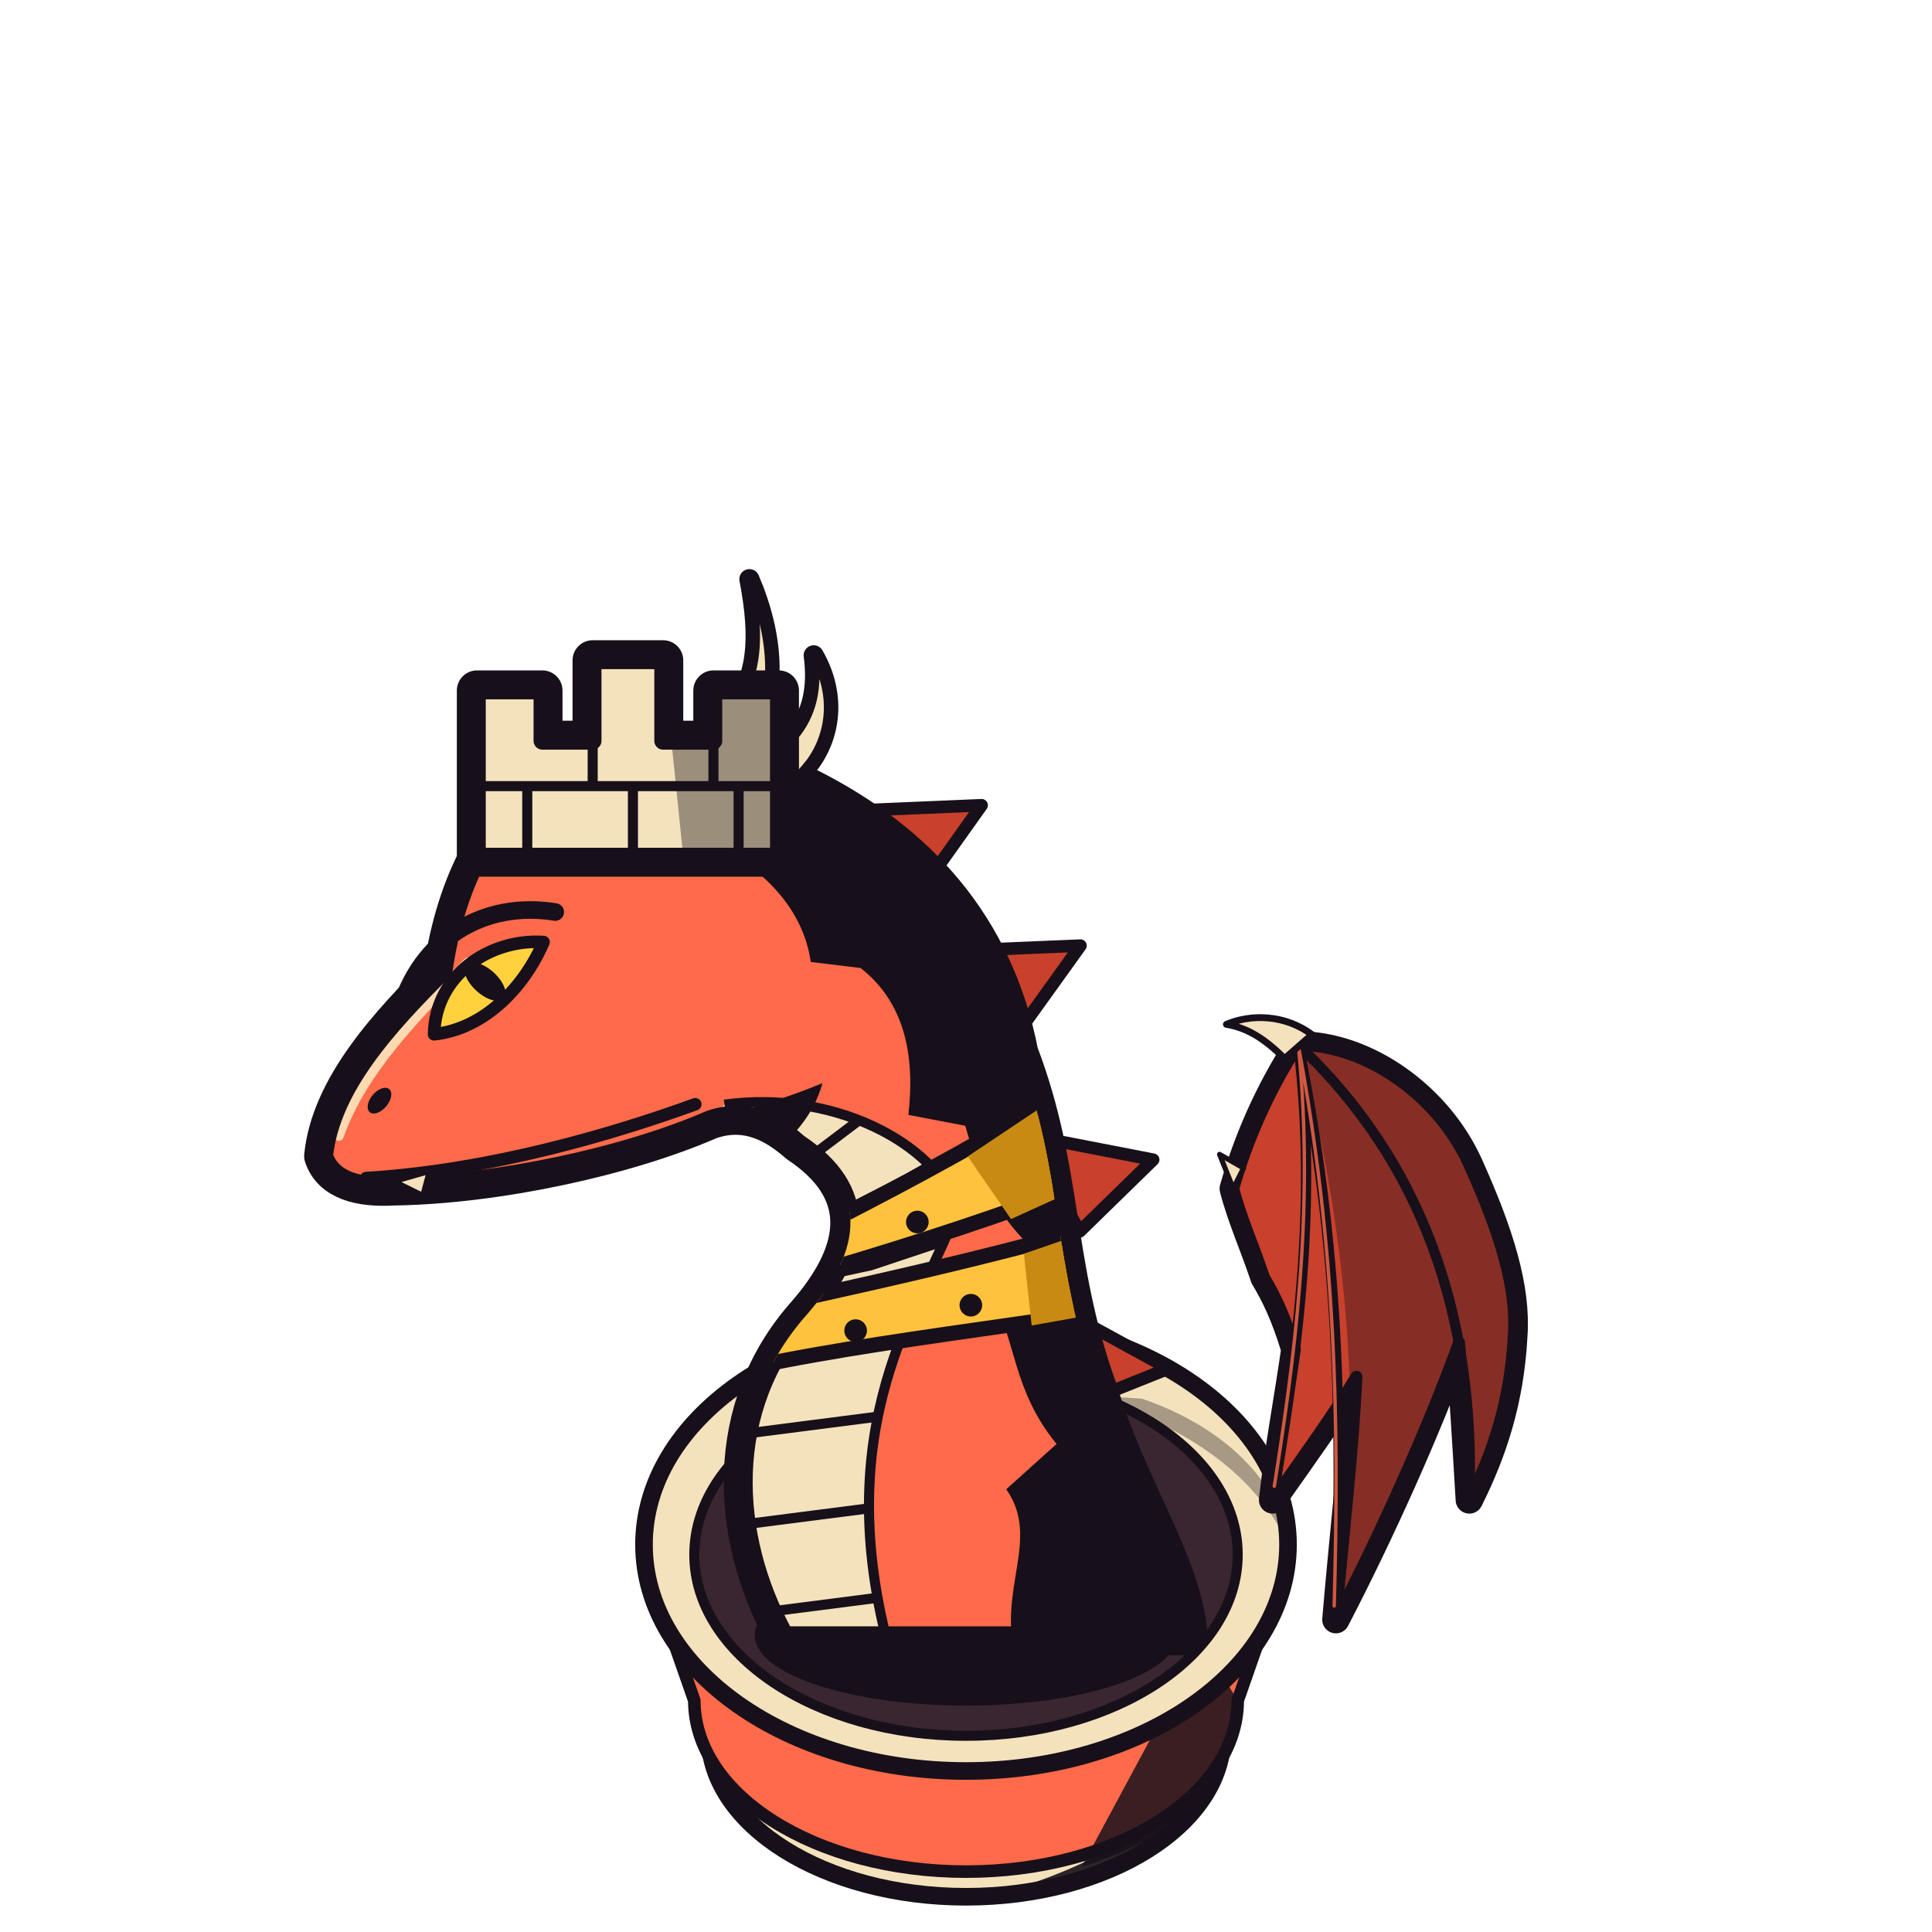
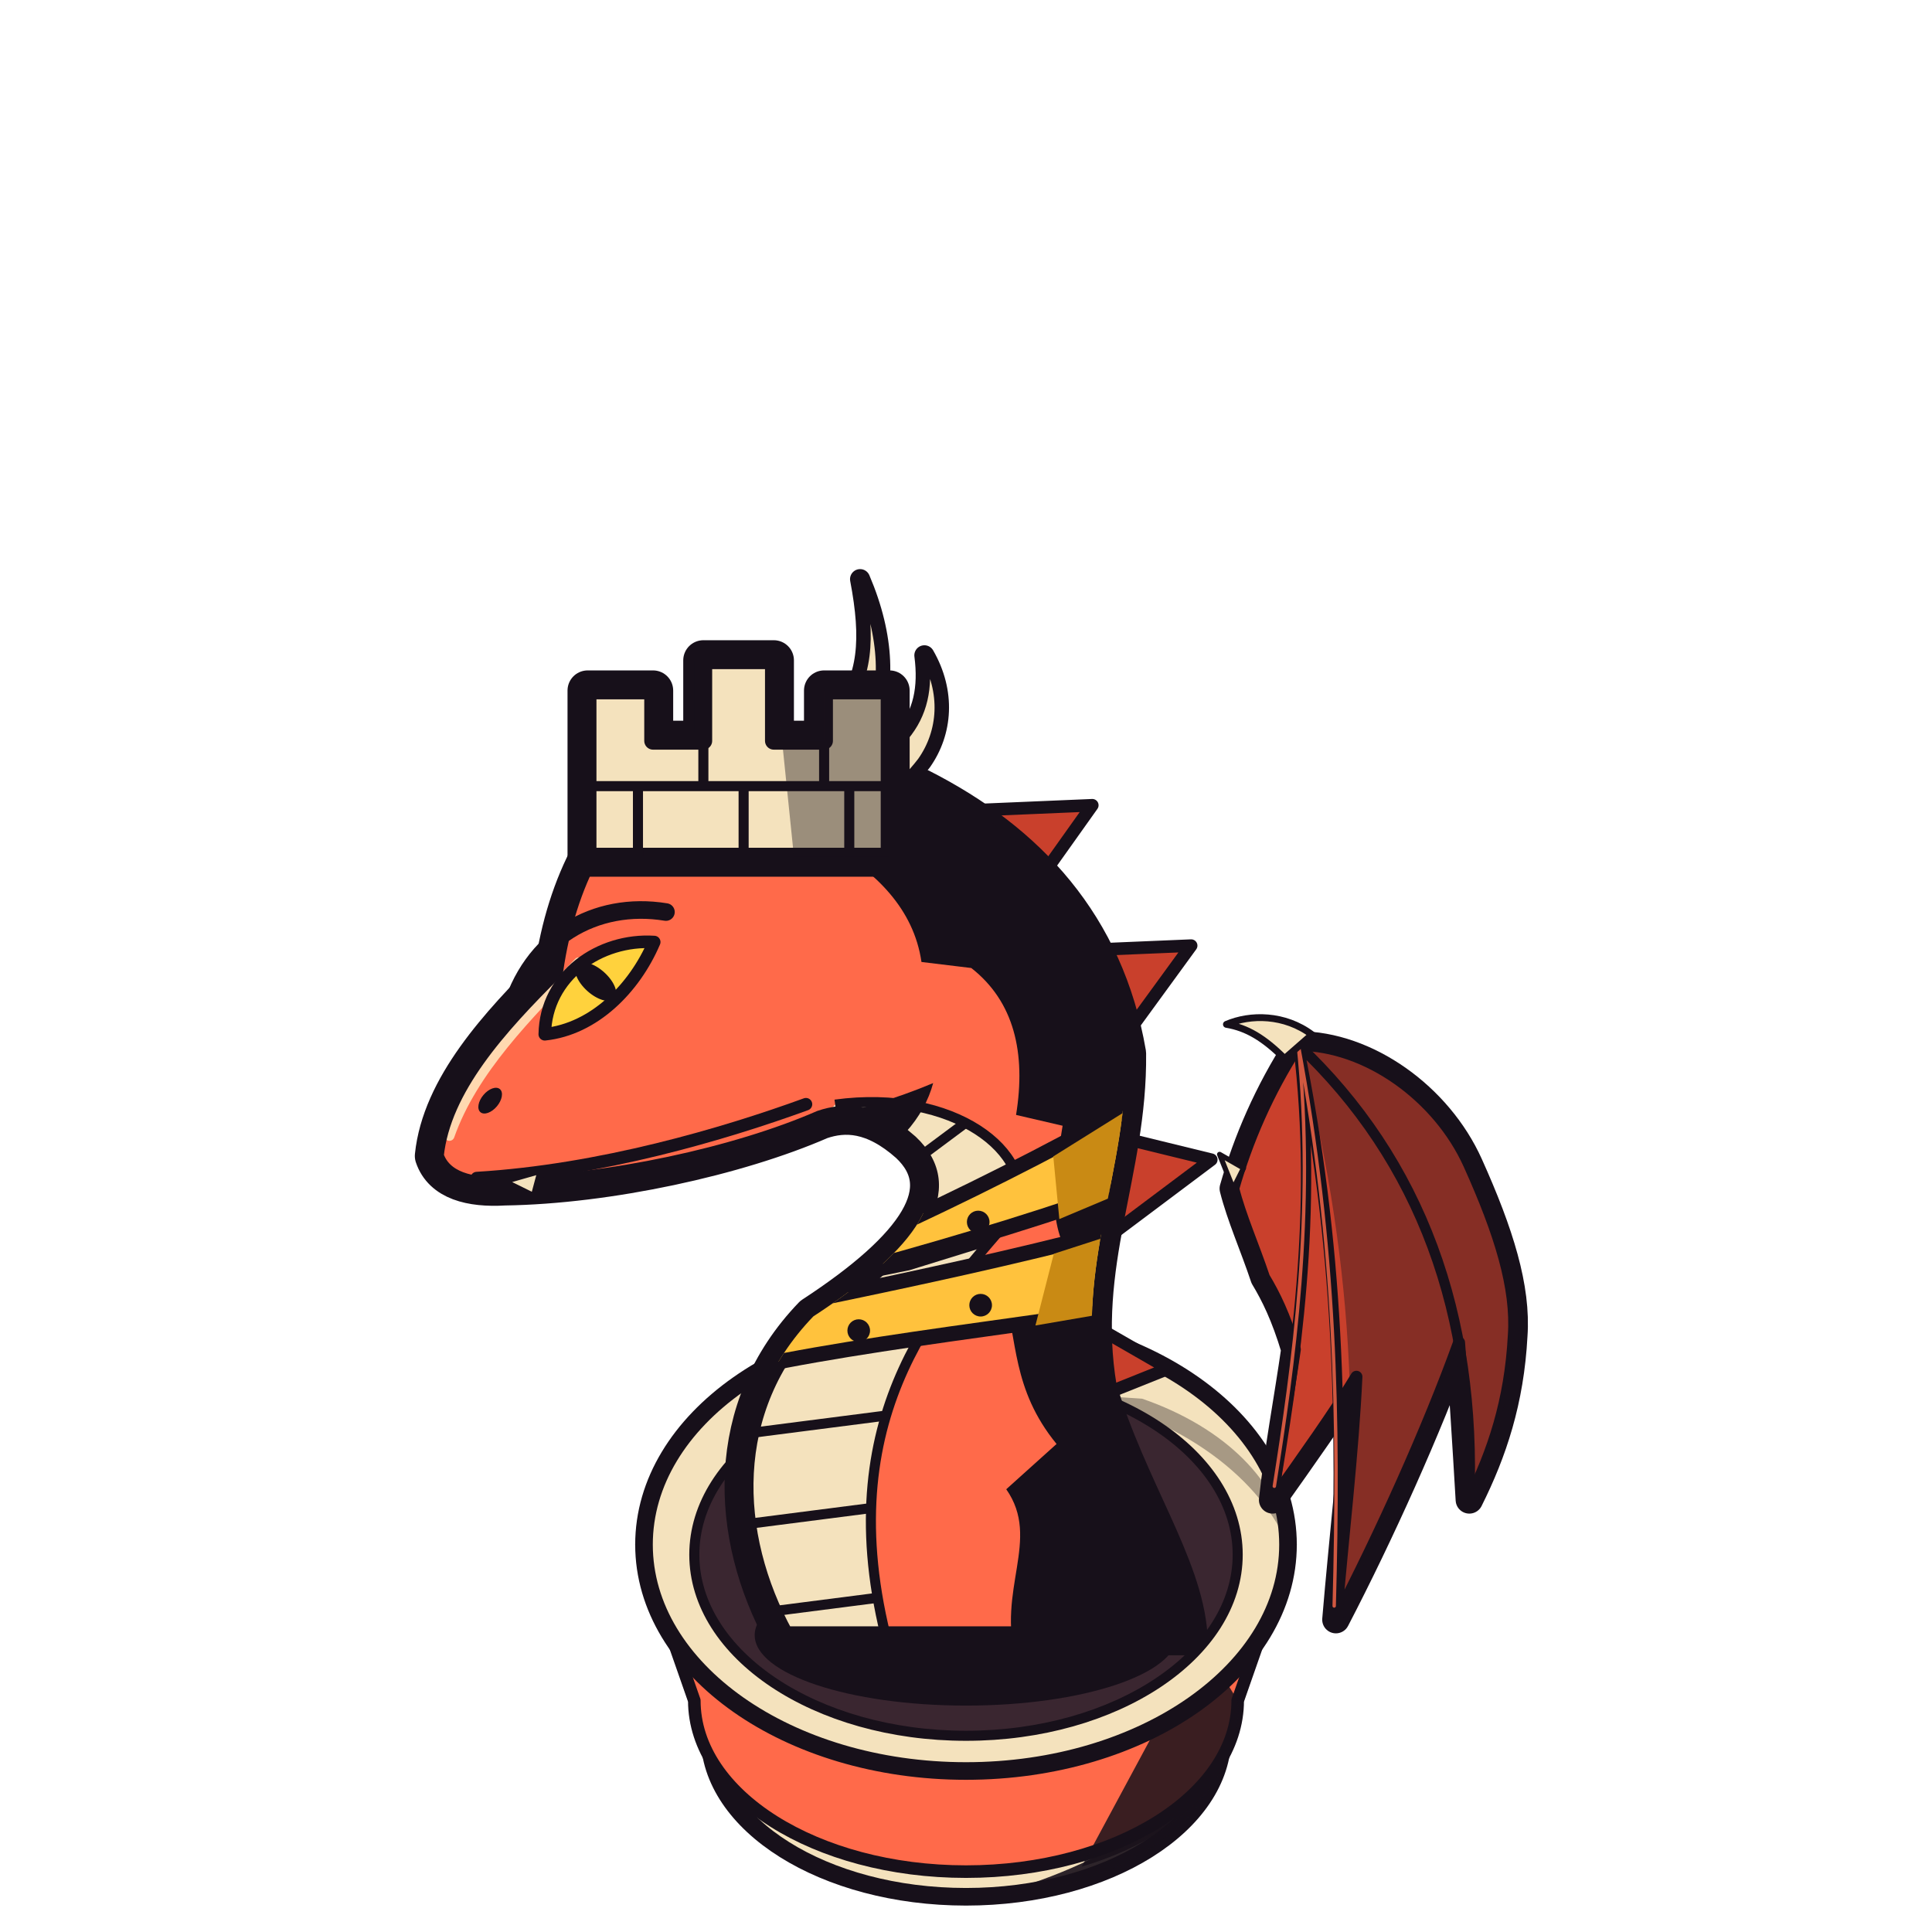
<svg xmlns="http://www.w3.org/2000/svg" viewBox="0 0 768 768" width="768" height="768">
  <path d="M256,614 L282,690 A102,64 0 0 0 486,690 L512,614 Z" fill="#f4e2bd" stroke="#17101a" stroke-width="7" stroke-linejoin="round" />
  <path d="M498,614 L486,690 A102,64 0 0 1 392,754 C440,742 478,716 486,690 Z" fill="#17101a" opacity=".9" />
  <path d="M262,636 L276,676 A108,68 0 0 0 492,676 L506,636 A128,90 0 0 1 262,636 Z" fill="#ff6a4a" stroke="#17101a" stroke-width="5" stroke-linejoin="round" />
  <path d="M470,640 L492,676 A108,68 0 0 1 430,742 L458,690 Z" fill="#17101a" opacity=".85" />
  <ellipse cx="384" cy="614" rx="128" ry="90" fill="#f4e2bd" stroke="#17101a" stroke-width="7" />
  <ellipse cx="384" cy="618" rx="108" ry="72" fill="#3a2630" stroke="#17101a" stroke-width="4" />
  <path d="M424,554 A128,90 0 0 1 512,614 A108,72 0 0 0 454,556 Z" fill="#17101a" opacity=".35" />
  <ellipse cx="384" cy="650" rx="84" ry="28" fill="#17101a" />
  <g transform="translate(478 618) scale(0.68) translate(-452 -560)">
    <path d="M508,262 C548,262 590,292 608,332 C626,372 636,404 634,432 C632,470 622,500 608,528 C606,494 604,462 602,436 C584,486 556,548 530,598 C534,550 540,500 542,456 C530,476 510,504 493,528 C496,500 502,468 506,440 C500,420 494,408 488,398 C482,380 474,362 470,346 C478,318 490,290 508,262 Z" fill="none" stroke="#17101a" stroke-width="16" stroke-linejoin="round" />
    <path d="M508,262 C548,262 590,292 608,332 C626,372 636,404 634,432 C632,470 622,500 608,528 C606,494 604,462 602,436 C584,486 556,548 530,598 C534,550 540,500 542,456 C530,476 510,504 493,528 C496,500 502,468 506,440 C500,420 494,408 488,398 C482,380 474,362 470,346 C478,318 490,290 508,262 Z" fill="#c9402c" stroke="#17101a" stroke-width="7" stroke-linejoin="round" />
    <path d="M508,262 C548,262 590,292 608,332 C626,372 636,404 634,432 C632,470 622,500 608,528 C606,494 604,462 602,436 C584,486 556,548 530,598 C546,500 540,380 508,262 Z" fill="#17101a" opacity=".38" />
    <path d="M508,262 C532,380 534,480 530,598 M508,262 C520,360 506,450 493,528 M508,262 C580,330 612,420 608,528" fill="none" stroke="#17101a" stroke-width="6" stroke-linecap="round" />
    <path d="M508,262 C530,380 532,480 529,590 M508,262 C518,360 505,450 494,520" fill="none" stroke="#ff6a4a" stroke-width="2" stroke-linecap="round" opacity=".8" />
    <path d="M470,346 L462,326 L476,334 Z" fill="#f4e2bd" stroke="#17101a" stroke-width="3" stroke-linejoin="round" />
    <path d="M500,270 C488,258 478,252 466,250 C480,244 500,244 516,256 Z" fill="#f4e2bd" stroke="#17101a" stroke-width="4" stroke-linejoin="round" />
  </g>
-   <path d="M338.4,322.3 L390.2,320.1 L360.9,361.3 Z" fill="#c9402c" stroke="#17101a" stroke-width="5" stroke-linejoin="round" />
-   <path d="M382.0,377.9 L429.5,375.9 L402.8,413.1 Z" fill="#c9402c" stroke="#17101a" stroke-width="5" stroke-linejoin="round" />
-   <path d="M407.4,451.1 L458.4,461.0 L429.2,489.5 Z" fill="#c9402c" stroke="#17101a" stroke-width="5" stroke-linejoin="round" />
-   <path d="M430.1,525.2 L464.5,544.0 L430.0,557.8 Z" fill="#c9402c" stroke="#17101a" stroke-width="5" stroke-linejoin="round" />
+   <path d="M382.4,322.3 L434.2,320.1 L404.9,361.3 Z" fill="#c9402c" stroke="#17101a" stroke-width="5" stroke-linejoin="round" />
+   <path d="M426.0,377.9 L473.5,375.9 L446.4,413.1 Z" fill="#c9402c" stroke="#17101a" stroke-width="5" stroke-linejoin="round" />
+   <path d="M441.0,451.1 L481.5,461.0 L443.5,489.5 Z" fill="#c9402c" stroke="#17101a" stroke-width="5" stroke-linejoin="round" />
+   <path d="M431.8,525.2 L464.5,544.0 L430.0,557.8 Z" fill="#c9402c" stroke="#17101a" stroke-width="5" stroke-linejoin="round" />
  <clipPath id="c4">
-     <path d="M128.9,459.5 C131.7,432.4 154.4,407.7 176.4,385.8 C181.5,350.6 196.0,323.7 220.0,305.2 C243.2,289.5 271.0,289.6 291.7,305.4 L321.7,313.5 C364.2,335.1 394.9,368.2 404.8,418.8 C422.8,466.0 418.1,502.3 436.0,552.0 C448.0,592.0 470.0,622.0 472.0,650.0 L312.0,650.0 C290.0,610.0 288.0,560.0 320.1,523.3 C344.2,496.0 344.7,472.5 317.6,454.4 C303.4,441.8 291.8,441.6 282.1,444.9 C248.9,459.4 197.6,470.6 156.5,471.2 C143.1,472.0 132.1,469.1 128.9,459.5 Z" />
+     <path d="M172.9,459.5 C175.7,432.4 198.4,407.7 220.4,385.8 C225.5,350.6 240.0,323.7 264.0,305.2 C287.2,289.5 315.0,289.6 335.7,305.4 L365.7,313.5 C408.2,335.1 438.9,368.2 447.6,418.8 C448.1,466.0 427.6,502.3 436.0,552.0 C448.0,592.0 470.0,622.0 472.0,650.0 L312.0,650.0 C290.0,610.0 288.0,560.0 323.3,523.3 C365.1,496.0 380.9,472.5 361.6,454.4 C347.4,441.8 335.8,441.6 326.1,444.9 C292.9,459.4 241.6,470.6 200.5,471.2 C187.1,472.0 176.1,469.1 172.9,459.5 Z" />
  </clipPath>
-   <path d="M128.9,459.5 C131.7,432.4 154.4,407.7 176.4,385.8 C181.5,350.6 196.0,323.7 220.0,305.2 C243.2,289.5 271.0,289.6 291.7,305.4 L321.7,313.5 C364.2,335.1 394.9,368.2 404.8,418.8 C422.8,466.0 418.1,502.3 436.0,552.0 C448.0,592.0 470.0,622.0 472.0,650.0 L312.0,650.0 C290.0,610.0 288.0,560.0 320.1,523.3 C344.2,496.0 344.7,472.5 317.6,454.4 C303.4,441.8 291.8,441.6 282.1,444.9 C248.9,459.4 197.6,470.6 156.5,471.2 C143.1,472.0 132.1,469.1 128.9,459.5 Z" fill="none" stroke="#17101a" stroke-width="16" stroke-linejoin="round" />
-   <path d="M128.9,459.5 C131.7,432.4 154.4,407.7 176.4,385.8 C181.5,350.6 196.0,323.7 220.0,305.2 C243.2,289.5 271.0,289.6 291.7,305.4 L321.7,313.5 C364.2,335.1 394.9,368.2 404.8,418.8 C422.8,466.0 418.1,502.3 436.0,552.0 C448.0,592.0 470.0,622.0 472.0,650.0 L312.0,650.0 C290.0,610.0 288.0,560.0 320.1,523.3 C344.2,496.0 344.7,472.5 317.6,454.4 C303.4,441.8 291.8,441.6 282.1,444.9 C248.9,459.4 197.6,470.6 156.5,471.2 C143.1,472.0 132.1,469.1 128.9,459.5 Z" fill="#ff6a4a" />
+   <path d="M172.9,459.5 C175.7,432.4 198.4,407.7 220.4,385.8 C225.5,350.6 240.0,323.7 264.0,305.2 C287.2,289.5 315.0,289.6 335.7,305.4 L365.7,313.5 C408.2,335.1 438.9,368.2 447.6,418.8 C448.1,466.0 427.6,502.3 436.0,552.0 C448.0,592.0 470.0,622.0 472.0,650.0 L312.0,650.0 C290.0,610.0 288.0,560.0 323.3,523.3 C365.1,496.0 380.9,472.5 361.6,454.4 C347.4,441.8 335.8,441.6 326.1,444.9 C292.9,459.4 241.6,470.6 200.5,471.2 C187.1,472.0 176.1,469.1 172.9,459.5 Z" fill="none" stroke="#17101a" stroke-width="16" stroke-linejoin="round" />
+   <path d="M172.9,459.5 C175.7,432.4 198.4,407.7 220.4,385.8 C225.5,350.6 240.0,323.7 264.0,305.2 C287.2,289.5 315.0,289.6 335.7,305.4 L365.7,313.5 C408.2,335.1 438.9,368.2 447.6,418.8 C448.1,466.0 427.6,502.3 436.0,552.0 C448.0,592.0 470.0,622.0 472.0,650.0 L312.0,650.0 C290.0,610.0 288.0,560.0 323.3,523.3 C365.1,496.0 380.9,472.5 361.6,454.4 C347.4,441.8 335.8,441.6 326.1,444.9 C292.9,459.4 241.6,470.6 200.5,471.2 C187.1,472.0 176.1,469.1 172.9,459.5 Z" fill="#ff6a4a" />
  <g clip-path="url(#c4)">
    <clipPath id="c4b">
-       <path d="M312.0,650.0 C290.0,610.0 288.0,560.0 320.1,523.3 C344.2,496.0 344.7,472.5 317.6,454.4 C303.4,441.8 291.8,441.6 282.1,444.9 L288.0,439.1 C335.1,432.7 375.5,458.2 380.0,481.2 C369.5,514.5 330.0,560.0 352.0,650.0 Z" />
+       <path d="M312.0,650.0 C290.0,610.0 288.0,560.0 323.3,523.3 C365.1,496.0 380.9,472.5 361.6,454.4 C347.4,441.8 335.8,441.6 326.1,444.9 L332.0,439.1 C379.1,432.7 411.8,458.2 404.2,481.2 C375.6,514.5 330.0,560.0 352.0,650.0 Z" />
    </clipPath>
-     <path d="M312.0,650.0 C290.0,610.0 288.0,560.0 320.1,523.3 C344.2,496.0 344.7,472.5 317.6,454.4 C303.4,441.8 291.8,441.6 282.1,444.9 L288.0,439.1 C335.1,432.7 375.5,458.2 380.0,481.2 C369.5,514.5 330.0,560.0 352.0,650.0 Z" fill="#f4e2bd" />
+     <path d="M312.0,650.0 C290.0,610.0 288.0,560.0 323.3,523.3 C365.1,496.0 380.9,472.5 361.6,454.4 C347.4,441.8 335.8,441.6 326.1,444.9 L332.0,439.1 C379.1,432.7 411.8,458.2 404.2,481.2 C375.6,514.5 330.0,560.0 352.0,650.0 Z" fill="#f4e2bd" />
    <g clip-path="url(#c4b)" stroke="#17101a" stroke-width="4">
-       <path d="M256.0,506.3 L312.2,467.4 L367.9,425.4" />
-       <path d="M270.5,512.4 L331.9,485.4 L390.1,451.5" />
-       <path d="M278.7,517.5 L346.1,503.0 L411.2,481.3" />
-       <path d="M280.0,536.2 L350.1,527.9 L419.9,517.3" />
+       <path d="M297.3,506.3 L355.5,467.4 L411.9,425.4" />
+       <path d="M298.0,512.4 L364.0,485.4 L426.4,451.5" />
+       <path d="M289.2,517.5 L361.0,503.0 L431.0,481.3" />
+       <path d="M280.2,536.2 L351.6,527.9 L423.8,517.3" />
      <path d="M280.0,572.0 L350.0,563.0 L420.0,554.0" />
      <path d="M280.0,608.0 L350.0,599.0 L420.0,590.0" />
      <path d="M280.0,644.0 L350.0,635.0 L420.0,626.0" />
    </g>
-     <path d="M288.0,439.1 C335.1,432.7 375.5,458.2 380.0,481.2 C369.5,514.5 330.0,560.0 352.0,650.0" fill="none" stroke="#17101a" stroke-width="4" />
-     <path d="M232.3,286.6 L360.5,212.6 L404.5,288.8 L444.5,358.1 L505.7,451.3 L520.0,560.0 L520.0,660.0 L404.0,660.0 C396.0,632.0 414.0,612.0 400.0,592.0 L420.0,574.0 C402.0,552.0 404.1,532.0 393.6,514.6 L413.2,498.6 C394.6,483.2 388.3,463.8 383.7,447.5 L361.1,443.2 C363.9,418.5 359.1,398.1 342.1,384.8 L322.3,382.4 C319.2,361.1 304.0,346.8 286.3,336.2 C282.5,317.6 254.7,301.4 232.3,286.6 Z" fill="#17101a" />
-     <g transform="rotate(-30 404 520)">
+     <path d="M332.0,439.1 C379.1,432.7 411.8,458.2 404.2,481.2 C375.6,514.5 330.0,560.0 352.0,650.0" fill="none" stroke="#17101a" stroke-width="4" />
+     <path d="M276.3,286.6 L404.5,212.6 L448.5,288.8 L488.5,358.1 L527.7,451.3 L520.0,560.0 L520.0,660.0 L404.0,660.0 C396.0,632.0 414.0,612.0 400.0,592.0 L420.0,574.0 C402.0,552.0 404.6,532.0 398.9,514.6 L424.6,498.6 C415.5,483.2 419.9,463.8 422.4,447.5 L403.9,443.2 C407.9,418.5 403.1,398.1 386.1,384.8 L366.3,382.4 C363.2,361.1 348.0,346.8 330.3,336.2 C326.5,317.6 298.7,301.4 276.3,286.6 Z" fill="#17101a" />
+     <g transform="translate(44 0) rotate(-30 404 520)">
      <path d="M336,394 C300,390 250,374 214,354 C230,374 290,402 336,418 C356,420 372,414 382,404 C366,402 350,398 336,394 Z" fill="#17101a" />
      <path d="M205,326 C226,308 256,300 284,292" fill="none" stroke="#ffd9b0" stroke-width="4" stroke-linecap="round" />
    </g>
  </g>
-   <path d="M128.9,459.5 C131.7,432.4 154.4,407.7 176.4,385.8 C181.5,350.6 196.0,323.7 220.0,305.2 C243.2,289.5 271.0,289.6 291.7,305.4 L321.7,313.5 C364.2,335.1 394.9,368.2 404.8,418.8 C422.8,466.0 418.1,502.3 436.0,552.0 C448.0,592.0 470.0,622.0 472.0,650.0 L312.0,650.0 C290.0,610.0 288.0,560.0 320.1,523.3 C344.2,496.0 344.7,472.5 317.6,454.4 C303.4,441.8 291.8,441.6 282.1,444.9 C248.9,459.4 197.6,470.6 156.5,471.2 C143.1,472.0 132.1,469.1 128.9,459.5 Z" fill="none" stroke="#17101a" stroke-width="7" stroke-linejoin="round" />
-   <g transform="rotate(-30 404 520)">
+   <path d="M172.9,459.5 C175.7,432.4 198.4,407.7 220.4,385.8 C225.5,350.6 240.0,323.7 264.0,305.2 C287.2,289.5 315.0,289.6 335.7,305.4 L365.7,313.5 C408.2,335.1 438.9,368.2 447.6,418.8 C448.1,466.0 427.6,502.3 436.0,552.0 C448.0,592.0 470.0,622.0 472.0,650.0 L312.0,650.0 C290.0,610.0 288.0,560.0 323.3,523.3 C365.1,496.0 380.9,472.5 361.6,454.4 C347.4,441.8 335.8,441.6 326.1,444.9 C292.9,459.4 241.6,470.6 200.5,471.2 C187.1,472.0 176.1,469.1 172.9,459.5 Z" fill="none" stroke="#17101a" stroke-width="7" stroke-linejoin="round" />
+   <g transform="translate(44 0) rotate(-30 404 520)">
    <g transform="translate(284,304) scale(1)">
      <path d="M-26,6 C-14,-14 12,-16 30,-4 C14,8 -8,14 -26,6 Z" fill="#ffd23d" stroke="#17101a" stroke-width="5" stroke-linejoin="round" />
      <ellipse cx="2" cy="-2" rx="5" ry="10" transform="rotate(-18 2 -2)" fill="#17101a" />
      <path d="M-34,-8 C-12,-30 18,-30 40,-12" fill="none" stroke="#17101a" stroke-width="7" stroke-linecap="round" />
    </g>
    <ellipse cx="226" cy="322" rx="6" ry="3.5" fill="#17101a" transform="rotate(-20 226 322)" />
    <path d="M206,346 C250,368 300,380 334,386" fill="none" stroke="#17101a" stroke-width="5" stroke-linecap="round" />
    <path d="M214,352 L222,364 L230,356 Z" fill="#f4e2bd" stroke="#17101a" stroke-width="3" stroke-linejoin="round" />
  </g>
  <g clip-path="url(#c4)">
-     <path d="M273.3,513.2 C314.9,494.0 393.1,454.9 441.0,422.1 L464.4,456.2 C411.2,481.3 326.1,506.0 279.2,518.7 Z" fill="#ffc23d" stroke="#17101a" stroke-width="6" stroke-linejoin="round" />
-     <path d="M384.7,459.7 L441.0,422.1 L464.4,456.2 L401.9,484.6 Z" fill="#c98a14" />
-     <path d="M280.1,524.8 C329.0,513.6 416.6,495.9 472.7,475.7 L479.8,514.5 C420.1,525.7 330.1,534.3 280.0,548.0 Z" fill="#ffc23d" stroke="#17101a" stroke-width="6" stroke-linejoin="round" />
-     <path d="M407.0,498.4 L472.7,475.7 L479.8,514.5 L410.1,526.9 Z" fill="#c98a14" />
-     <circle cx="324.319" cy="503.18" r="4.5" fill="#17101a" />
-     <circle cx="364.658" cy="485.763" r="4.5" fill="#17101a" />
-     <circle cx="340.124" cy="528.937" r="4.5" fill="#17101a" />
-     <circle cx="385.927" cy="518.836" r="4.5" fill="#17101a" />
+     <path d="M296.4,513.2 C345.5,494.0 427.6,454.9 478.9,422.1 L488.6,456.2 C431.0,481.3 341.6,506.0 287.8,518.7 Z" fill="#ffc23d" stroke="#17101a" stroke-width="6" stroke-linejoin="round" />
+     <path d="M418.7,459.7 L478.9,422.1 L488.6,456.2 L421.1,484.6 Z" fill="#c98a14" />
+     <path d="M283.4,524.8 C337.6,513.6 429.0,495.9 489.2,475.7 L483.7,514.5 C421.8,525.7 330.4,534.3 280.0,548.0 Z" fill="#ffc23d" stroke="#17101a" stroke-width="6" stroke-linejoin="round" />
+     <path d="M418.9,498.4 L489.2,475.7 L483.7,514.5 L411.6,526.9 Z" fill="#c98a14" />
+     <circle cx="343.03" cy="503.18" r="4.5" fill="#17101a" />
+     <circle cx="388.854" cy="485.763" r="4.5" fill="#17101a" />
+     <circle cx="341.356" cy="528.937" r="4.5" fill="#17101a" />
+     <circle cx="389.821" cy="518.836" r="4.5" fill="#17101a" />
  </g>
-   <g transform="rotate(-30 404 520)">
+   <g transform="translate(44 0) rotate(-30 404 520)">
    <g transform="translate(392 282) scale(0.5) translate(-392 -282)">
      <path d="M362,266 C392,246 428,244 456,234 C488,222 506,196 522,150 C516,200 496,236 468,256 C442,274 420,286 404,294 Z" fill="none" stroke="#17101a" stroke-width="16" stroke-linejoin="round" />
      <path d="M362,266 C392,246 428,244 456,234 C488,222 506,196 522,150 C516,200 496,236 468,256 C442,274 420,286 404,294 Z" fill="#f4e2bd" stroke="#17101a" stroke-width="7" stroke-linejoin="round" />
      <path d="M398,294 C430,282 462,284 490,276 C512,268 526,252 536,228 C536,262 518,288 492,300 C468,310 444,312 424,316 Z" fill="none" stroke="#17101a" stroke-width="16" stroke-linejoin="round" />
      <path d="M398,294 C430,282 462,284 490,276 C512,268 526,252 536,228 C536,262 518,288 492,300 C468,310 444,312 424,316 Z" fill="#f4e2bd" stroke="#17101a" stroke-width="7" stroke-linejoin="round" />
    </g>
  </g>
-   <g transform="translate(-120.4 50.5)">
+   <g transform="translate(-76.4 50.5)">
    <g transform="translate(0 6)">
      <path d="M310,284 L310,218 L336,218 L336,238 L356,238 L356,206 L384,206 L384,238 L404,238 L404,218 L430,218 L430,284 Z" fill="none" stroke="#17101a" stroke-width="16" stroke-linejoin="round" />
      <path d="M310,284 L310,218 L336,218 L336,238 L356,238 L356,206 L384,206 L384,238 L404,238 L404,218 L430,218 L430,284 Z" fill="#f4e2bd" stroke="#17101a" stroke-width="7" stroke-linejoin="round" />
      <path d="M384,206 L384,238 L404,238 L404,218 L430,218 L430,284 L392,284 Z" fill="#17101a" opacity=".4" />
      <path d="M310,256 L430,256 M330,284 L330,256 M356,256 L356,238 M372,284 L372,256 M404,256 L404,238 M414,284 L414,256" stroke="#17101a" stroke-width="4" />
    </g>
  </g>
</svg>
